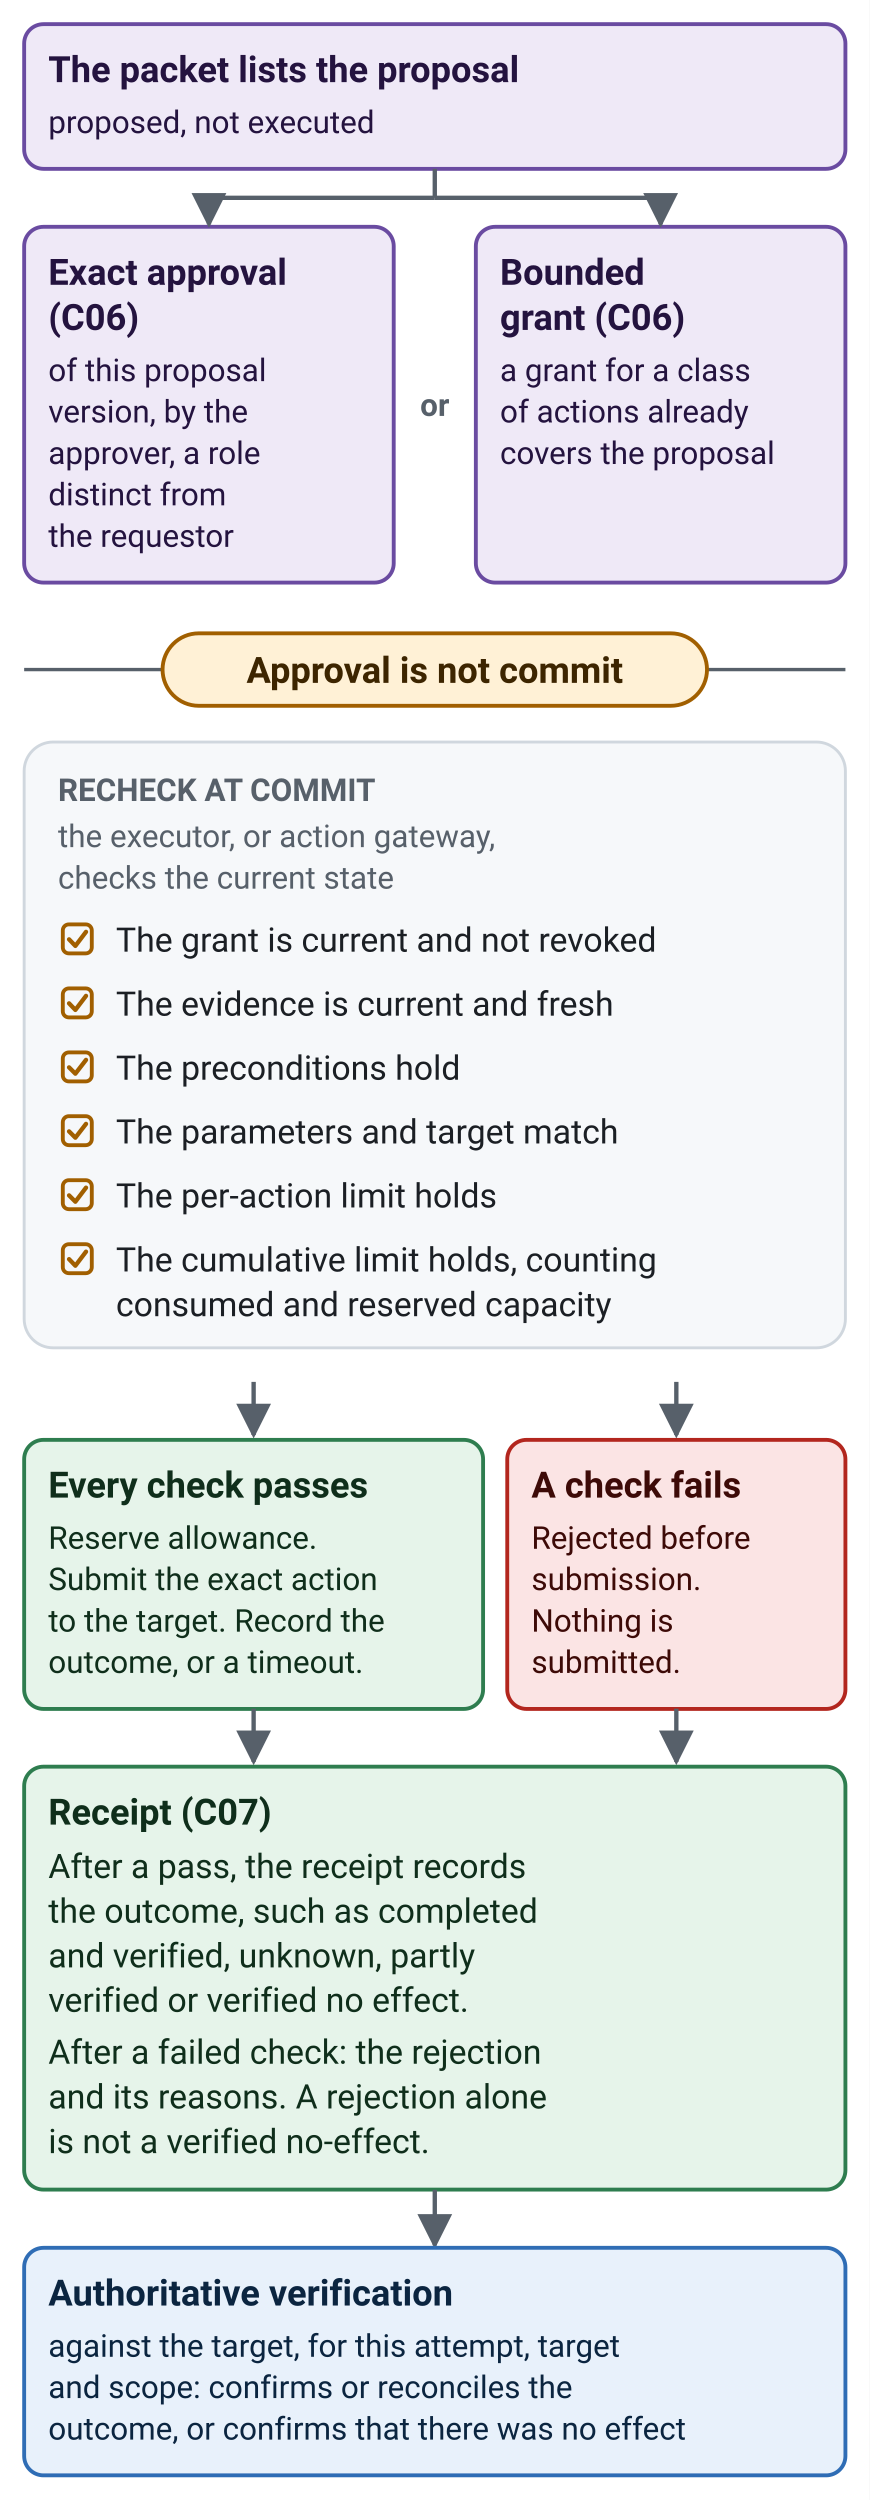
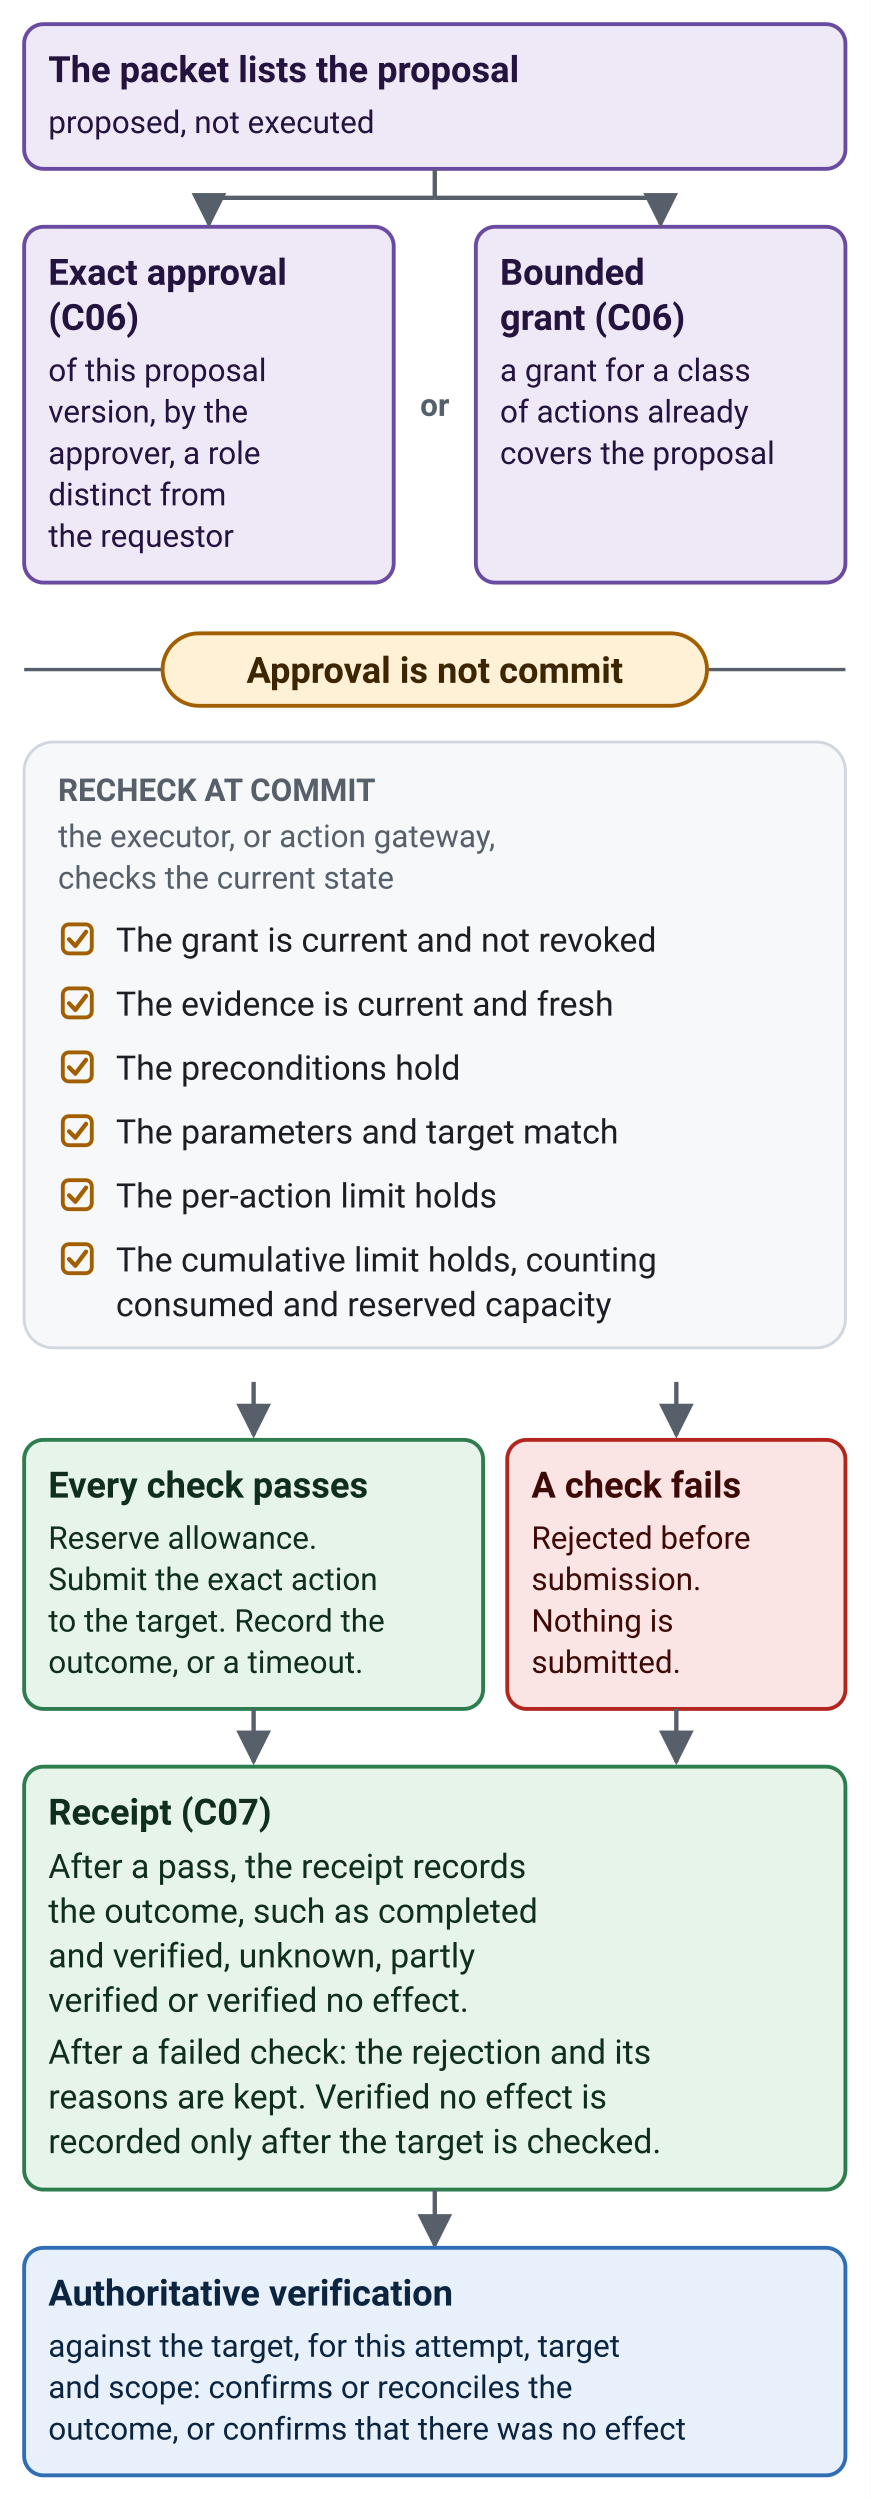
<svg xmlns="http://www.w3.org/2000/svg" viewBox="0 0 360 1035" width="360" height="1035" role="img" aria-labelledby="t d" font-family="-apple-system, 'Segoe UI', Roboto, Helvetica, Arial, sans-serif">
  <defs>
    <marker id="arr" viewBox="0 0 10 10" refX="9" refY="5" markerWidth="8" markerHeight="8" orient="auto-start-reverse">
      <path d="M0 0 L10 5 L0 10 z" fill="#57606a" />
    </marker>
    <marker id="arrs" viewBox="0 0 10 10" refX="9" refY="5" markerWidth="5.5" markerHeight="5.5" orient="auto-start-reverse">
      <path d="M0 0 L10 5 L0 10 z" fill="#57606a" />
    </marker>
  </defs>
  <rect width="360" height="1035" fill="#ffffff" />
  <rect x="10.0" y="10.0" width="340.0" height="59.9" rx="8" fill="#EFE9F7" stroke="#6A4BA1" stroke-width="1.6" />
  <text x="20.0" y="34.0" font-size="15" text-anchor="start" font-weight="700" fill="#24133F">The packet lists the proposal</text>
  <text x="20.0" y="55.1" font-size="13" text-anchor="start" fill="#24133F">proposed, not executed</text>
  <rect x="10.0" y="93.9" width="153.0" height="147.3" rx="8" fill="#EFE9F7" stroke="#6A4BA1" stroke-width="1.6" />
  <text x="20.0" y="117.9" font-size="15" text-anchor="start" font-weight="700" fill="#24133F">Exact approval</text>
  <text x="20.0" y="136.6" font-size="15" text-anchor="start" font-weight="700" fill="#24133F">(C06)</text>
  <text x="20.0" y="157.8" font-size="13" text-anchor="start" fill="#24133F">of this proposal</text>
  <text x="20.0" y="174.9" font-size="13" text-anchor="start" fill="#24133F">version, by the</text>
  <text x="20.0" y="192.1" font-size="13" text-anchor="start" fill="#24133F">approver, a role</text>
  <text x="20.0" y="209.2" font-size="13" text-anchor="start" fill="#24133F">distinct from</text>
  <text x="20.0" y="226.4" font-size="13" text-anchor="start" fill="#24133F">the requestor</text>
  <rect x="197.0" y="93.9" width="153.0" height="147.3" rx="8" fill="#EFE9F7" stroke="#6A4BA1" stroke-width="1.6" />
  <text x="207.0" y="117.9" font-size="15" text-anchor="start" font-weight="700" fill="#24133F">Bounded</text>
  <text x="207.0" y="136.6" font-size="15" text-anchor="start" font-weight="700" fill="#24133F">grant (C06)</text>
  <text x="207.0" y="157.8" font-size="13" text-anchor="start" fill="#24133F">a grant for a class</text>
  <text x="207.0" y="174.9" font-size="13" text-anchor="start" fill="#24133F">of actions already</text>
  <text x="207.0" y="192.1" font-size="13" text-anchor="start" fill="#24133F">covers the proposal</text>
  <path d="M180.0 69.9 L180.0 81.9" fill="none" stroke="#57606a" stroke-width="1.8" />
  <path d="M180.0 81.9 L86.5 81.9 L86.5 92.9" fill="none" stroke="#57606a" stroke-width="1.8" marker-end="url(#arr)" />
  <path d="M180.0 81.9 L273.5 81.9 L273.5 92.9" fill="none" stroke="#57606a" stroke-width="1.8" marker-end="url(#arr)" />
  <text x="180.0" y="172.2" font-size="13" text-anchor="middle" font-weight="700" fill="#57606a">or</text>
  <path d="M10.0 277.2 L350.0 277.2" fill="none" stroke="#57606a" stroke-width="1.4" />
  <rect x="67.3" y="262.2" width="225.4" height="30.0" rx="15" fill="#FFF1D6" stroke="#A15F00" stroke-width="1.6" />
  <text x="180.0" y="282.7" font-size="15" text-anchor="middle" font-weight="700" fill="#3D2500">Approval is not commit</text>
  <rect x="10.0" y="307.2" width="340.0" height="250.8" rx="12" fill="#f6f8fa" stroke="#d0d7de" stroke-width="1.2" />
  <text x="24.0" y="331.6" font-size="13" text-anchor="start" font-weight="700" fill="#57606a">RECHECK AT COMMIT</text>
  <text x="24.0" y="350.7" font-size="13" text-anchor="start" fill="#57606a">the executor, or action gateway,</text>
  <text x="24.0" y="367.9" font-size="13" text-anchor="start" fill="#57606a">checks the current state</text>
  <text x="48.0" y="394.0" font-size="14" text-anchor="start" fill="#1b1f24">The grant is current and not revoked</text>
  <rect x="26.0" y="382.7" width="12" height="12" rx="2.5" fill="none" stroke="#A15F00" stroke-width="1.6" />
  <path d="M28.6 388.9 L31.2 391.6 L35.6 385.8" fill="none" stroke="#A15F00" stroke-width="1.8" stroke-linecap="round" stroke-linejoin="round" />
  <text x="48.0" y="420.5" font-size="14" text-anchor="start" fill="#1b1f24">The evidence is current and fresh</text>
  <rect x="26.0" y="409.2" width="12" height="12" rx="2.5" fill="none" stroke="#A15F00" stroke-width="1.6" />
  <path d="M28.6 415.4 L31.2 418.1 L35.6 412.3" fill="none" stroke="#A15F00" stroke-width="1.8" stroke-linecap="round" stroke-linejoin="round" />
  <text x="48.0" y="447.0" font-size="14" text-anchor="start" fill="#1b1f24">The preconditions hold</text>
  <rect x="26.0" y="435.7" width="12" height="12" rx="2.5" fill="none" stroke="#A15F00" stroke-width="1.6" />
  <path d="M28.6 441.9 L31.2 444.5 L35.6 438.8" fill="none" stroke="#A15F00" stroke-width="1.8" stroke-linecap="round" stroke-linejoin="round" />
  <text x="48.0" y="473.4" font-size="14" text-anchor="start" fill="#1b1f24">The parameters and target match</text>
  <rect x="26.0" y="462.1" width="12" height="12" rx="2.5" fill="none" stroke="#A15F00" stroke-width="1.6" />
  <path d="M28.6 468.4 L31.2 471.0 L35.6 465.3" fill="none" stroke="#A15F00" stroke-width="1.8" stroke-linecap="round" stroke-linejoin="round" />
  <text x="48.0" y="499.9" font-size="14" text-anchor="start" fill="#1b1f24">The per-action limit holds</text>
  <rect x="26.0" y="488.6" width="12" height="12" rx="2.5" fill="none" stroke="#A15F00" stroke-width="1.6" />
  <path d="M28.6 494.9 L31.2 497.5 L35.6 491.7" fill="none" stroke="#A15F00" stroke-width="1.8" stroke-linecap="round" stroke-linejoin="round" />
  <text x="48.0" y="526.4" font-size="14" text-anchor="start" fill="#1b1f24">The cumulative limit holds, counting</text>
  <text x="48.0" y="544.9" font-size="14" text-anchor="start" fill="#1b1f24">consumed and reserved capacity</text>
  <rect x="26.0" y="515.1" width="12" height="12" rx="2.5" fill="none" stroke="#A15F00" stroke-width="1.6" />
  <path d="M28.6 521.3 L31.2 524.0 L35.6 518.2" fill="none" stroke="#A15F00" stroke-width="1.8" stroke-linecap="round" stroke-linejoin="round" />
  <path d="M105.0 572.1 L105.0 594.1" fill="none" stroke="#57606a" stroke-width="1.8" marker-end="url(#arr)" />
  <path d="M280.0 572.1 L280.0 594.1" fill="none" stroke="#57606a" stroke-width="1.8" marker-end="url(#arr)" />
  <rect x="10.0" y="596.1" width="190.0" height="111.4" rx="8" fill="#E6F4EA" stroke="#2E7D4F" stroke-width="1.6" />
  <text x="20.0" y="620.0" font-size="15" text-anchor="start" font-weight="700" fill="#0F2E1B">Every check passes</text>
  <text x="20.0" y="641.2" font-size="13" text-anchor="start" fill="#0F2E1B">Reserve allowance.</text>
  <text x="20.0" y="658.3" font-size="13" text-anchor="start" fill="#0F2E1B">Submit the exact action</text>
  <text x="20.0" y="675.5" font-size="13" text-anchor="start" fill="#0F2E1B">to the target. Record the</text>
  <text x="20.0" y="692.6" font-size="13" text-anchor="start" fill="#0F2E1B">outcome, or a timeout.</text>
  <rect x="210.0" y="596.1" width="140.0" height="111.4" rx="8" fill="#FBE4E4" stroke="#B3261E" stroke-width="1.6" />
  <text x="220.0" y="620.0" font-size="15" text-anchor="start" font-weight="700" fill="#3D0A07">A check fails</text>
  <text x="220.0" y="641.2" font-size="13" text-anchor="start" fill="#3D0A07">Rejected before</text>
  <text x="220.0" y="658.3" font-size="13" text-anchor="start" fill="#3D0A07">submission.</text>
  <text x="220.0" y="675.5" font-size="13" text-anchor="start" fill="#3D0A07">Nothing is</text>
  <text x="220.0" y="692.6" font-size="13" text-anchor="start" fill="#3D0A07">submitted.</text>
  <path d="M105.0 707.4 L105.0 729.4" fill="none" stroke="#57606a" stroke-width="1.8" marker-end="url(#arr)" />
  <path d="M280.0 707.4 L280.0 729.4" fill="none" stroke="#57606a" stroke-width="1.8" marker-end="url(#arr)" />
  <rect x="10.0" y="731.4" width="340.0" height="175.1" rx="8" fill="#E6F4EA" stroke="#2E7D4F" stroke-width="1.6" />
  <text x="20.0" y="755.4" font-size="15" text-anchor="start" font-weight="700" fill="#0F2E1B">Receipt (C07)</text>
  <text x="20.0" y="777.5" font-size="14" text-anchor="start" fill="#0F2E1B">After a pass, the receipt records</text>
  <text x="20.0" y="796.0" font-size="14" text-anchor="start" fill="#0F2E1B">the outcome, such as completed</text>
  <text x="20.0" y="814.5" font-size="14" text-anchor="start" fill="#0F2E1B">and verified, unknown, partly</text>
  <text x="20.0" y="832.9" font-size="14" text-anchor="start" fill="#0F2E1B">verified or verified no effect.</text>
-   <text x="20.0" y="854.4" font-size="14" text-anchor="start" fill="#0F2E1B">After a failed check: the rejection</text>
-   <text x="20.0" y="872.9" font-size="14" text-anchor="start" fill="#0F2E1B">and its reasons. A rejection alone</text>
-   <text x="20.0" y="891.4" font-size="14" text-anchor="start" fill="#0F2E1B">is not a verified no-effect.</text>
+   <text x="20.0" y="854.4" font-size="14" text-anchor="start" fill="#0F2E1B">After a failed check: the rejection and its</text>
+   <text x="20.0" y="872.9" font-size="14" text-anchor="start" fill="#0F2E1B">reasons are kept. Verified no effect is</text>
+   <text x="20.0" y="891.4" font-size="14" text-anchor="start" fill="#0F2E1B">recorded only after the target is checked.</text>
  <path d="M180.0 906.6 L180.0 929.6" fill="none" stroke="#57606a" stroke-width="1.8" marker-end="url(#arr)" />
  <rect x="10.0" y="930.6" width="340.0" height="94.2" rx="8" fill="#E8F1FB" stroke="#2F6DB5" stroke-width="1.6" />
  <text x="20.0" y="954.5" font-size="15" text-anchor="start" font-weight="700" fill="#0B2540">Authoritative verification</text>
  <text x="20.0" y="975.7" font-size="13" text-anchor="start" fill="#0B2540">against the target, for this attempt, target</text>
  <text x="20.0" y="992.8" font-size="13" text-anchor="start" fill="#0B2540">and scope: confirms or reconciles the</text>
  <text x="20.0" y="1010.0" font-size="13" text-anchor="start" fill="#0B2540">outcome, or confirms that there was no effect</text>
</svg>
